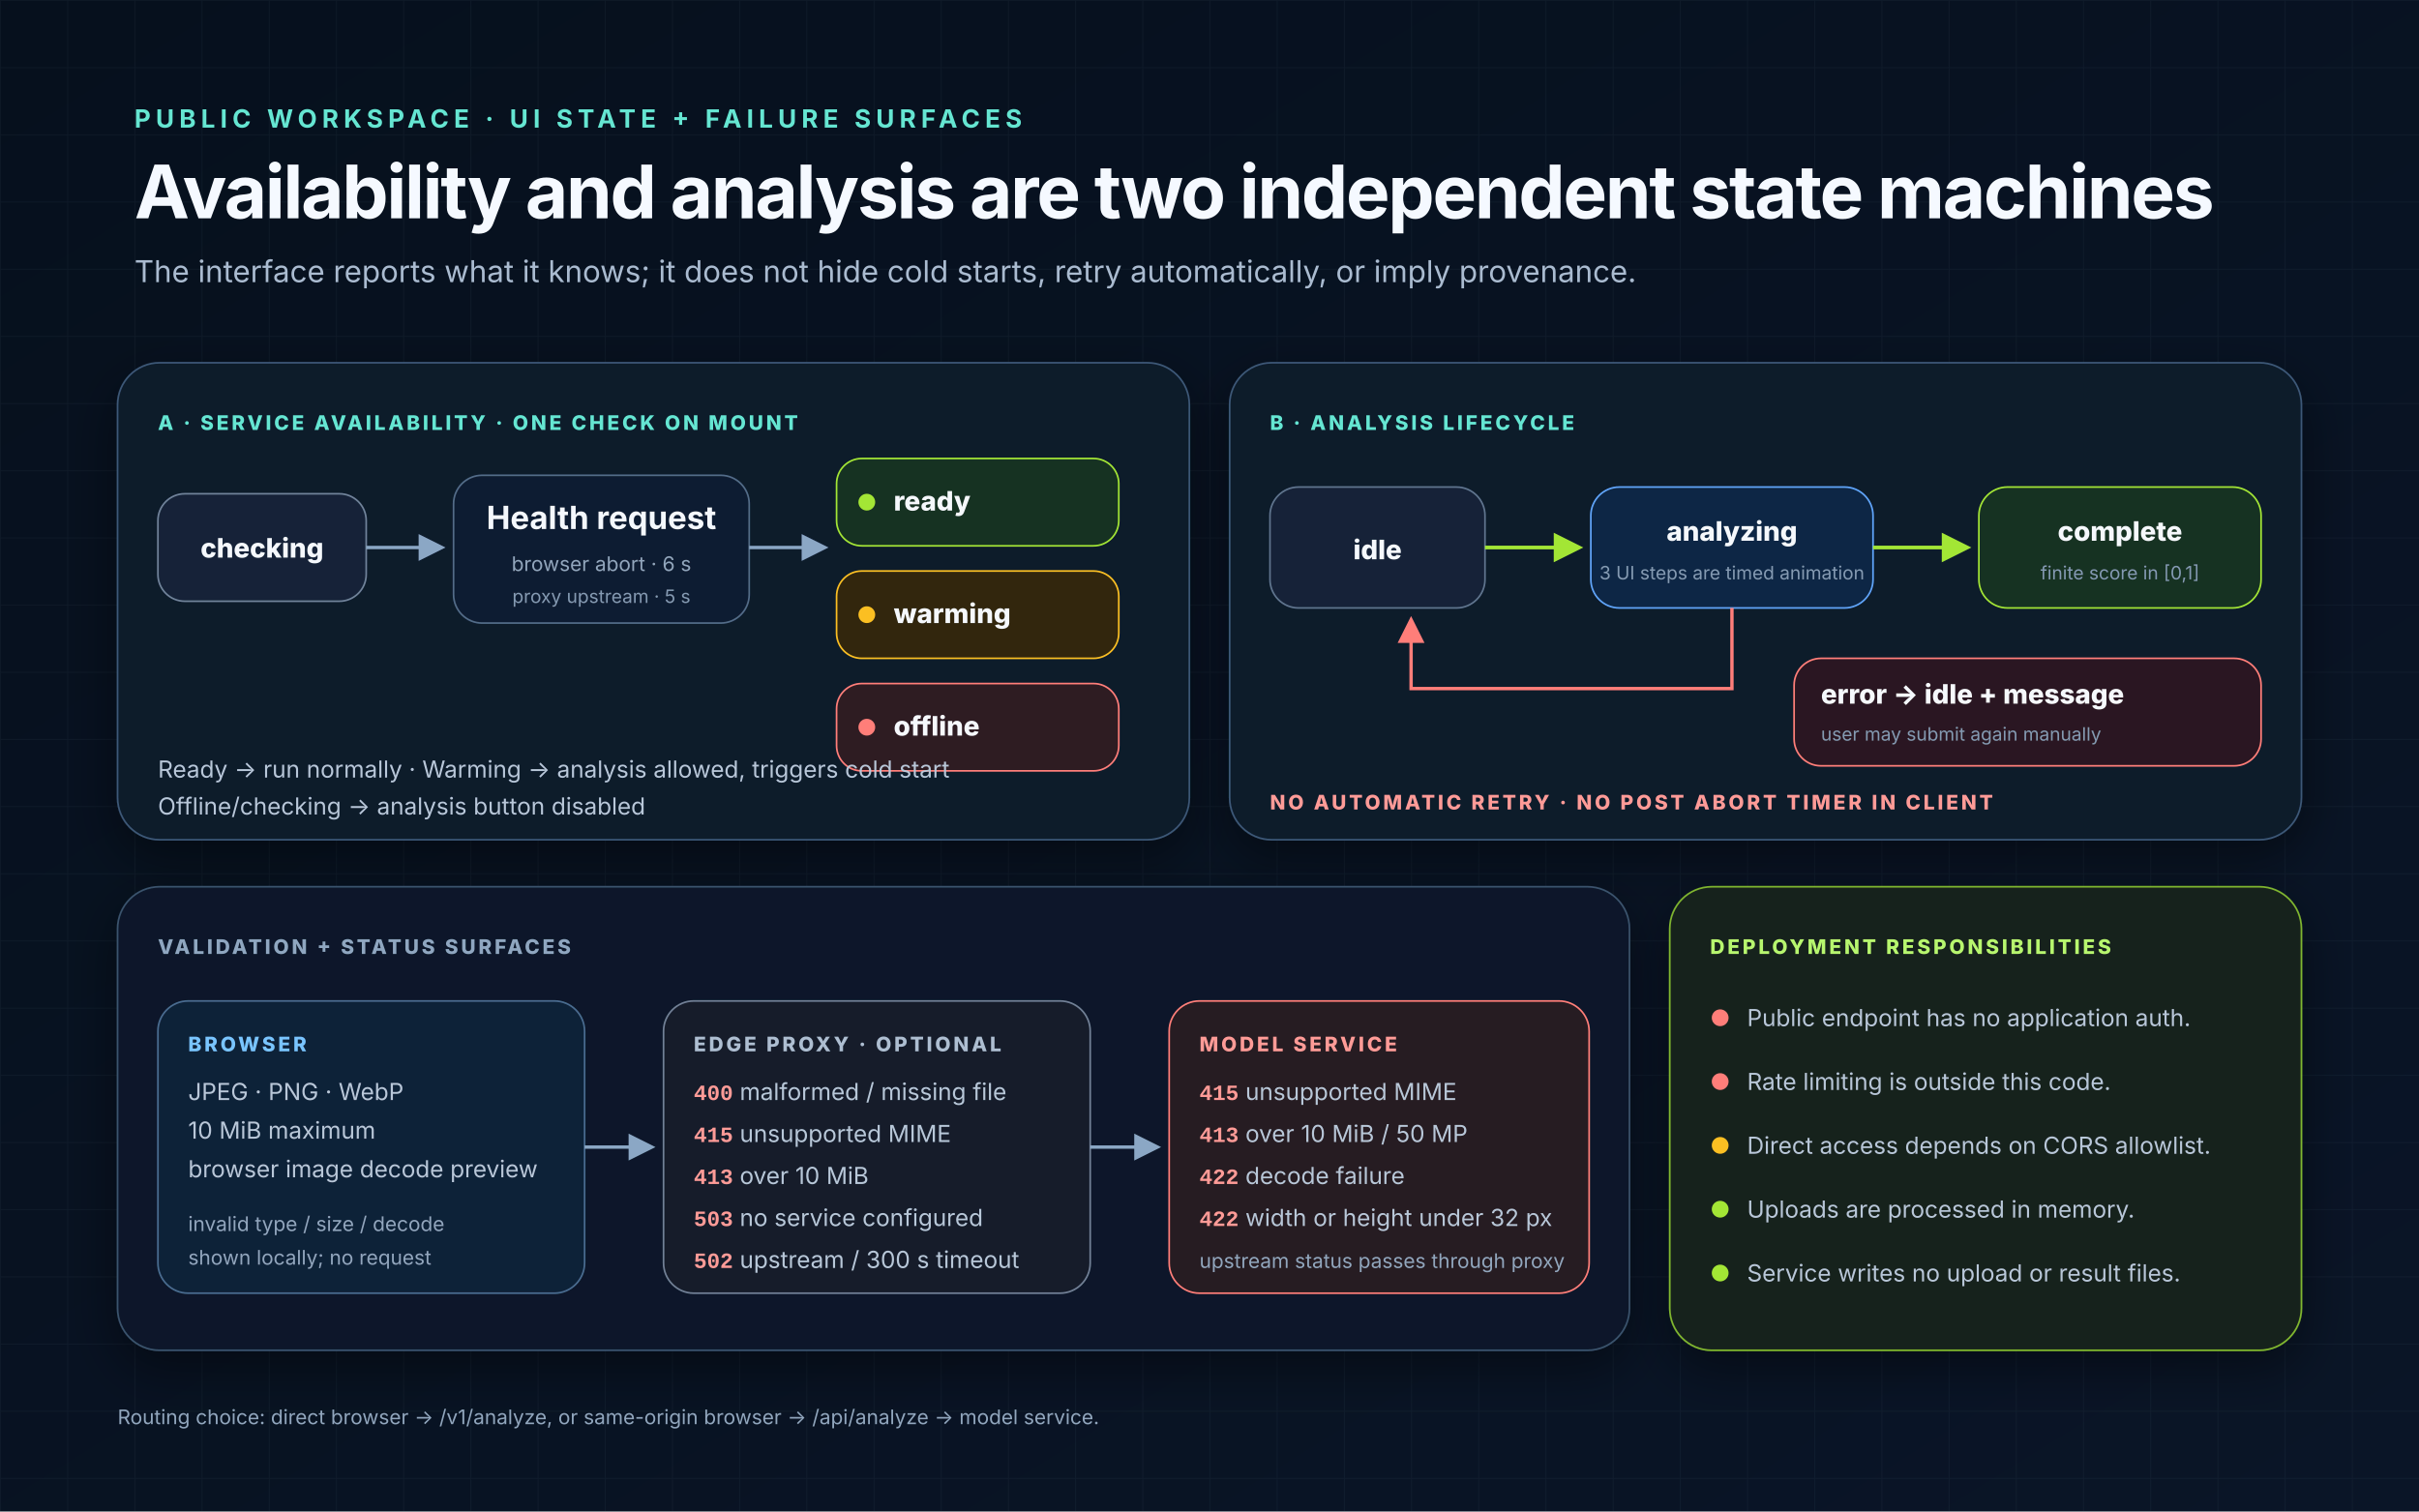
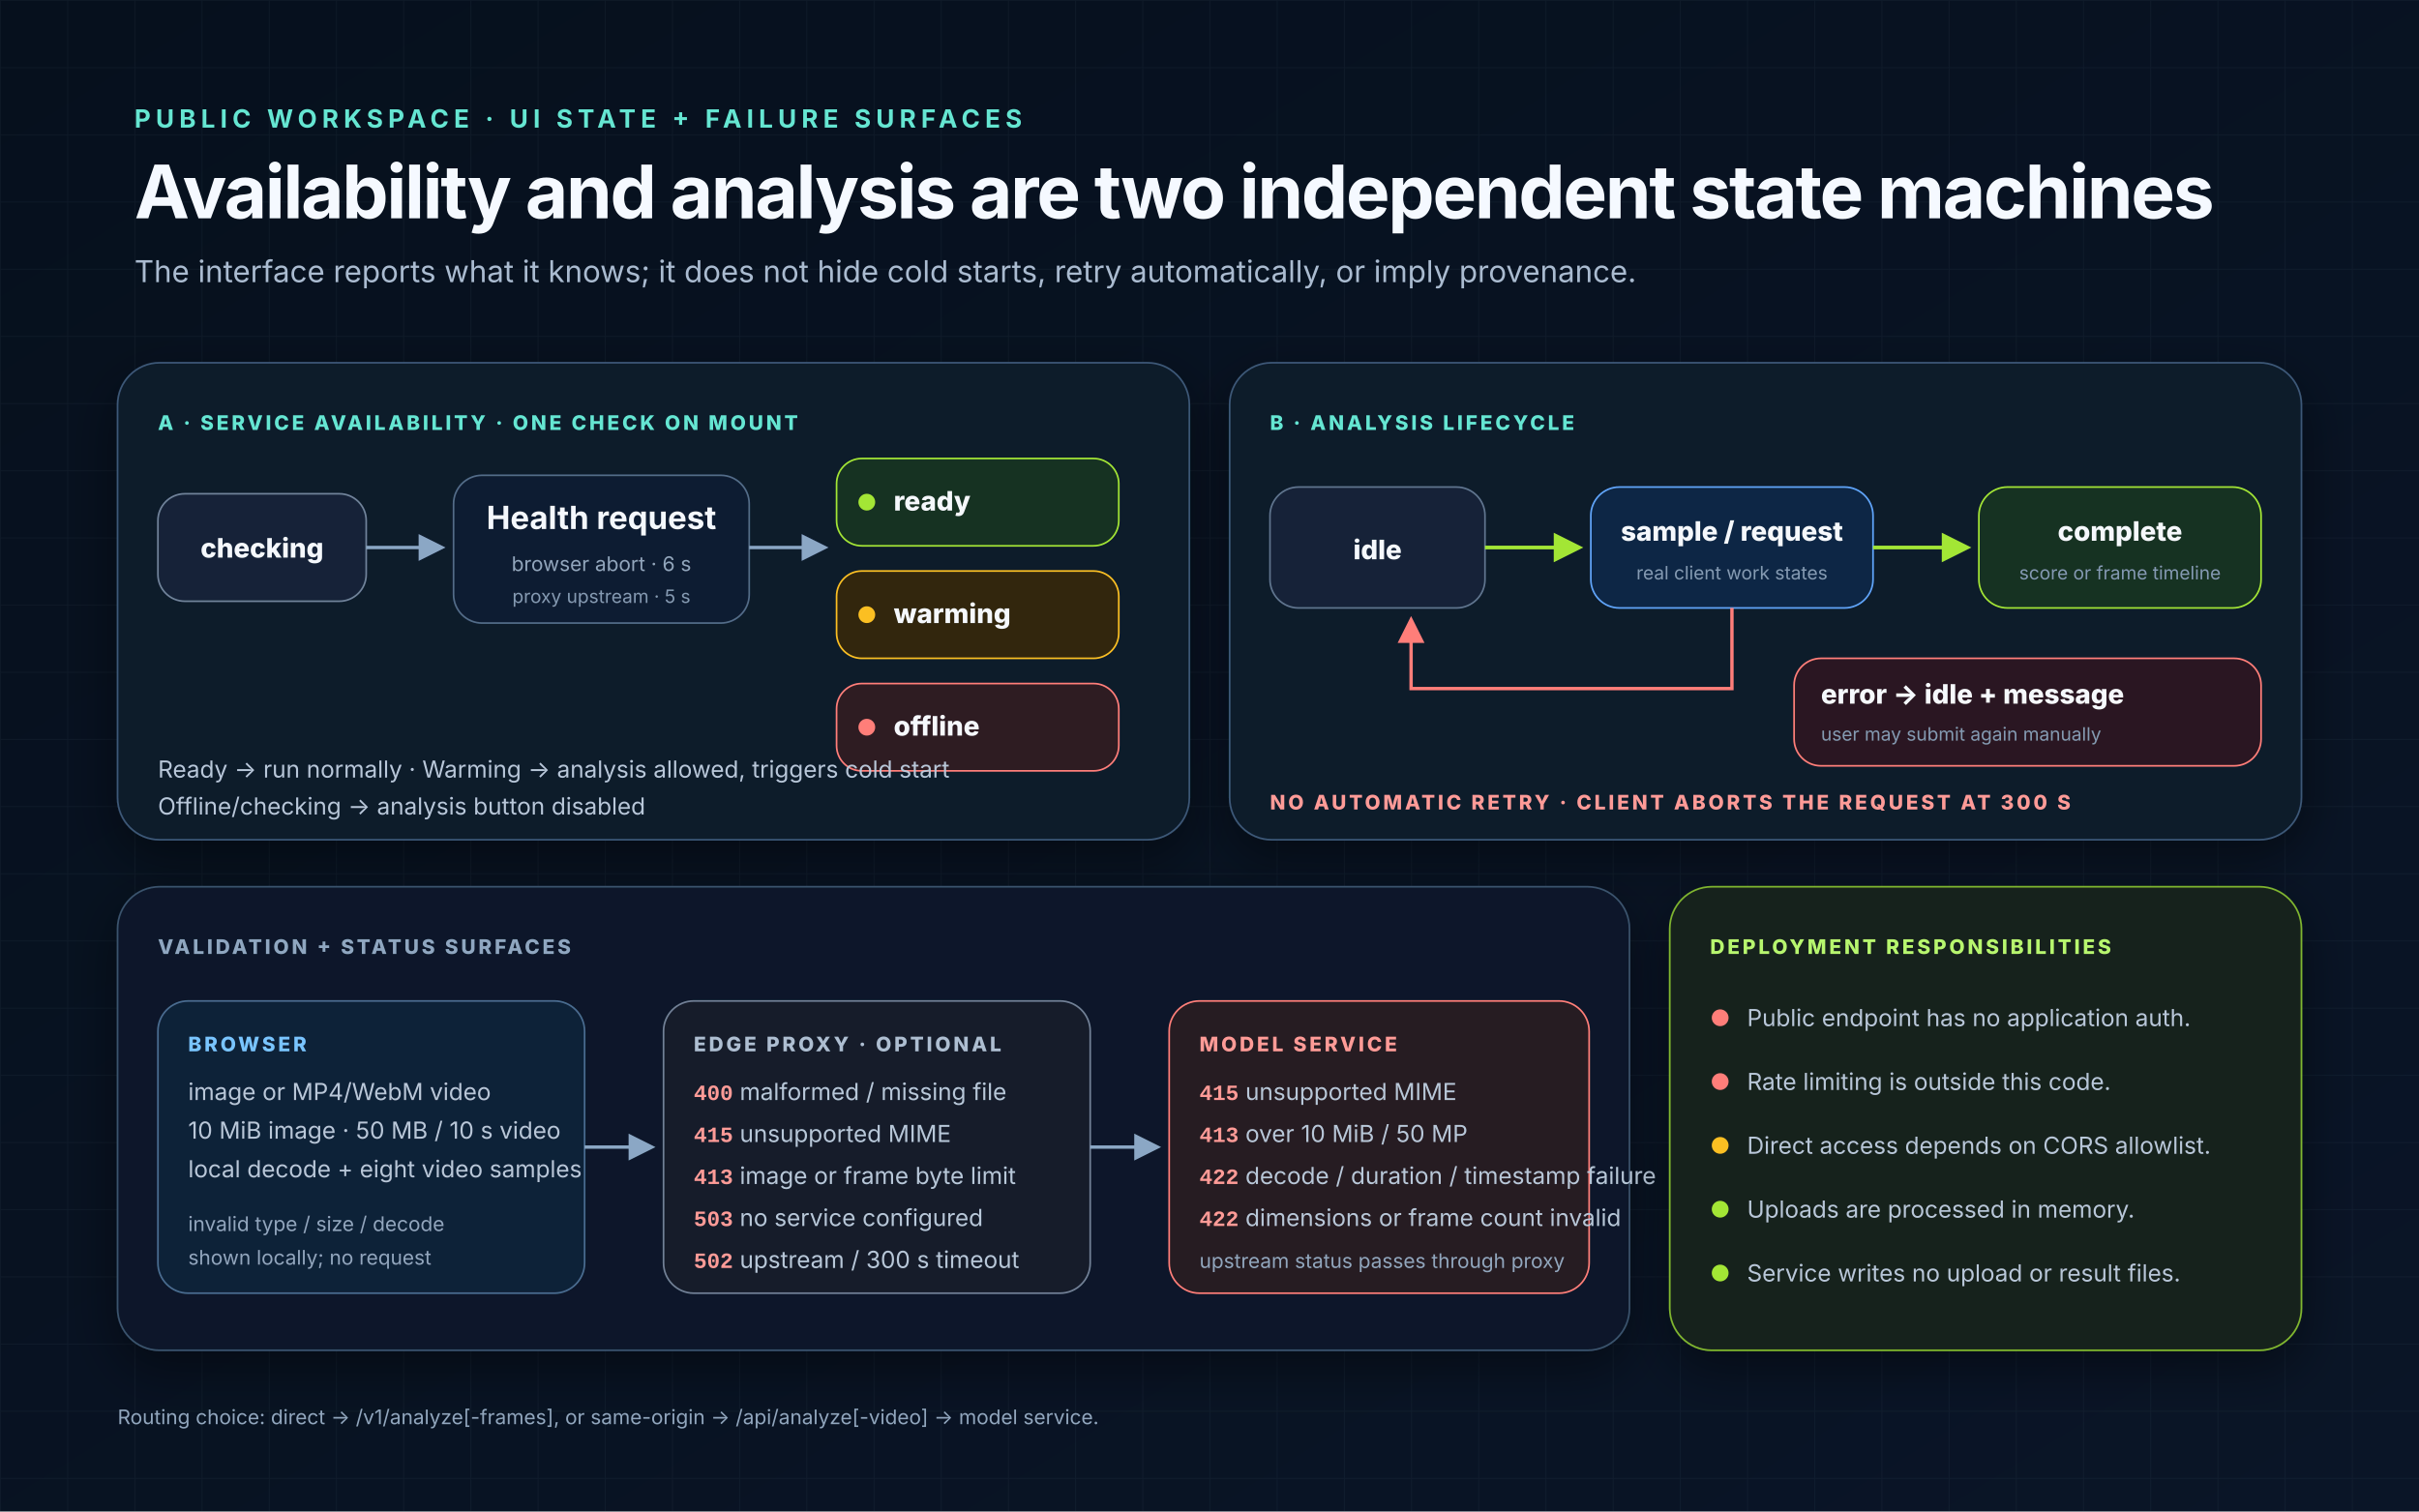
<svg xmlns="http://www.w3.org/2000/svg" width="1440" height="900" viewBox="0 0 1440 900" preserveAspectRatio="xMidYMid meet" role="img" aria-labelledby="title desc">
  <defs>
    <linearGradient id="bg" x1="0" y1="0" x2="1" y2="1">
      <stop offset="0" stop-color="#06101d" />
      <stop offset="1" stop-color="#0a1527" />
    </linearGradient>
    <pattern id="grid" width="40" height="40" patternUnits="userSpaceOnUse">
      <path d="M40 0H0V40" fill="none" stroke="#7890a9" stroke-opacity="0.07" />
    </pattern>
    <filter id="shadow" x="-20%" y="-20%" width="140%" height="140%">
      <feDropShadow dx="0" dy="11" stdDeviation="15" flood-color="#000712" flood-opacity="0.42" />
    </filter>
    <marker id="arr" viewBox="0 0 10 10" refX="8" refY="5" markerWidth="8" markerHeight="8" orient="auto">
      <path d="M0 0L10 5L0 10Z" fill="#8ba7c5" />
    </marker>
    <marker id="lime" viewBox="0 0 10 10" refX="8" refY="5" markerWidth="8" markerHeight="8" orient="auto">
      <path d="M0 0L10 5L0 10Z" fill="#a3e635" />
    </marker>
    <marker id="coral" viewBox="0 0 10 10" refX="8" refY="5" markerWidth="8" markerHeight="8" orient="auto">
      <path d="M0 0L10 5L0 10Z" fill="#ff7e79" />
    </marker>
    <style>
      .sans{font-family:Inter,ui-sans-serif,system-ui,-apple-system,BlinkMacSystemFont,"Segoe UI",sans-serif}.mono{font-family:"SFMono-Regular",Consolas,"Liberation Mono",monospace}
      .eyebrow{font-size:15px;font-weight:700;letter-spacing:3px;fill:#65e6d2}.headline{font-size:44px;font-weight:740;letter-spacing:-1.2px;fill:#f5f9ff}.subtitle{font-size:18px;fill:#aabbd0}
      .label{font-size:12px;font-weight:800;letter-spacing:1.65px}.head{font-size:19px;font-weight:730;fill:#f4f8fd}.body{font-size:14px;fill:#b8c7d8}.small{font-size:12px;fill:#91a6bd}.tiny{font-size:11px;fill:#849ab3}.state{font-size:16px;font-weight:760;fill:#f5f8fc}.code{font-size:13px;font-weight:780}
    </style>
  </defs>
  <rect width="1440" height="900" fill="url(#bg)" />
  <rect width="1440" height="900" fill="url(#grid)" />
  <g class="sans">
    <text x="80" y="76" class="eyebrow">PUBLIC WORKSPACE · UI STATE + FAILURE SURFACES</text>
    <text x="80" y="130" class="headline">Availability and analysis are two independent state machines</text>
    <text x="80" y="168" class="subtitle">The interface reports what it knows; it does not hide cold starts, retry automatically, or imply provenance.</text>
    <g transform="translate(70 216)" filter="url(#shadow)">
      <rect width="638" height="284" rx="25" fill="#0c1a2c" stroke="#3d5977" />
      <text x="24" y="40" class="label" fill="#65e6d2">A · SERVICE AVAILABILITY · ONE CHECK ON MOUNT</text>
      <g transform="translate(24 78)">
        <rect width="124" height="64" rx="16" fill="#142438" stroke="#71839a" />
        <text x="62" y="38" class="state" text-anchor="middle">checking</text>
      </g>
      <path d="M148 110H192" stroke="#8ba7c5" stroke-width="2" marker-end="url(#arr)" />
      <g transform="translate(200 67)">
        <rect width="176" height="88" rx="17" fill="#111d30" stroke="#526c88" />
        <text x="88" y="32" class="head" text-anchor="middle">Health request</text>
        <text x="88" y="57" class="small" text-anchor="middle">browser abort · 6 s</text>
        <text x="88" y="76" class="tiny" text-anchor="middle">proxy upstream · 5 s</text>
      </g>
      <path d="M376 110H420" stroke="#8ba7c5" stroke-width="2" marker-end="url(#arr)" />
      <g transform="translate(428 57)">
        <rect width="168" height="52" rx="15" fill="#183022" stroke="#a3e635" />
        <circle cx="18" cy="26" r="5" fill="#a3e635" />
        <text x="34" y="31" class="state">ready</text>
        <rect y="67" width="168" height="52" rx="15" fill="#302710" stroke="#fbbf24" />
        <circle cx="18" cy="93" r="5" fill="#fbbf24" />
        <text x="34" y="98" class="state">warming</text>
        <rect y="134" width="168" height="52" rx="15" fill="#2d1a22" stroke="#ff7e79" />
        <circle cx="18" cy="160" r="5" fill="#ff7e79" />
        <text x="34" y="165" class="state">offline</text>
      </g>
      <text x="24" y="247" class="body">Ready → run normally · Warming → analysis allowed, triggers cold start</text>
      <text x="24" y="269" class="body">Offline/checking → analysis button disabled</text>
    </g>
    <g transform="translate(732 216)" filter="url(#shadow)">
      <rect width="638" height="284" rx="25" fill="#0c1a2c" stroke="#3d5977" />
      <text x="24" y="40" class="label" fill="#65e6d2">B · ANALYSIS LIFECYCLE</text>
      <g transform="translate(24 74)">
        <rect width="128" height="72" rx="17" fill="#152337" stroke="#60758e" />
        <text x="64" y="43" class="state" text-anchor="middle">idle</text>
      </g>
      <path d="M152 110H207" stroke="#a3e635" stroke-width="2.2" marker-end="url(#lime)" />
      <g transform="translate(215 74)">
        <rect width="168" height="72" rx="17" fill="#102844" stroke="#60a5fa" />
-         <text x="84" y="32" class="state" text-anchor="middle">analyzing</text>
-         <text x="84" y="55" class="tiny" text-anchor="middle">3 UI steps are timed animation</text>
+         <text x="84" y="32" class="state" text-anchor="middle">sample / request</text>
+         <text x="84" y="55" class="tiny" text-anchor="middle">real client work states</text>
      </g>
      <path d="M383 110H438" stroke="#a3e635" stroke-width="2.2" marker-end="url(#lime)" />
      <g transform="translate(446 74)">
        <rect width="168" height="72" rx="17" fill="#183022" stroke="#a3e635" />
        <text x="84" y="32" class="state" text-anchor="middle">complete</text>
-         <text x="84" y="55" class="tiny" text-anchor="middle">finite score in [0,1]</text>
+         <text x="84" y="55" class="tiny" text-anchor="middle">score or frame timeline</text>
      </g>
      <path d="M299 146V194H108V154" fill="none" stroke="#ff7e79" stroke-width="2" marker-end="url(#coral)" />
      <g transform="translate(336 176)">
        <rect width="278" height="64" rx="16" fill="#2c1921" stroke="#ff7e79" />
        <text x="16" y="27" class="state">error → idle + message</text>
        <text x="16" y="49" class="tiny">user may submit again manually</text>
      </g>
-       <text x="24" y="266" class="label" fill="#ff9b97">NO AUTOMATIC RETRY · NO POST ABORT TIMER IN CLIENT</text>
+       <text x="24" y="266" class="label" fill="#ff9b97">NO AUTOMATIC RETRY · CLIENT ABORTS THE REQUEST AT 300 S</text>
    </g>
    <g transform="translate(70 528)" filter="url(#shadow)">
      <rect width="900" height="276" rx="25" fill="#0b1829" stroke="#3b536d" />
      <text x="24" y="40" class="label" fill="#8fa6c0">VALIDATION + STATUS SURFACES</text>
      <g transform="translate(24 68)">
        <rect width="254" height="174" rx="18" fill="#102138" stroke="#4a6c90" />
        <text x="18" y="30" class="label" fill="#79c5ff">BROWSER</text>
-         <text x="18" y="59" class="body">JPEG · PNG · WebP</text>
-         <text x="18" y="82" class="body">10 MiB maximum</text>
-         <text x="18" y="105" class="body">browser image decode preview</text>
+         <text x="18" y="59" class="body">image or MP4/WebM video</text>
+         <text x="18" y="82" class="body">10 MiB image · 50 MB / 10 s video</text>
+         <text x="18" y="105" class="body">local decode + eight video samples</text>
        <text x="18" y="137" class="small">invalid type / size / decode</text>
        <text x="18" y="157" class="small">shown locally; no request</text>
      </g>
      <path d="M278 155H317" stroke="#8ba7c5" stroke-width="2" marker-end="url(#arr)" />
      <g transform="translate(325 68)">
        <rect width="254" height="174" rx="18" fill="#151d2c" stroke="#728096" />
        <text x="18" y="30" class="label" fill="#aebed1">EDGE PROXY · OPTIONAL</text>
        <text x="18" y="59" class="body">
          <tspan class="mono code" fill="#ff9b97">400</tspan> malformed / missing file</text>
        <text x="18" y="84" class="body">
          <tspan class="mono code" fill="#ff9b97">415</tspan> unsupported MIME</text>
        <text x="18" y="109" class="body">
-           <tspan class="mono code" fill="#ff9b97">413</tspan> over 10 MiB</text>
+           <tspan class="mono code" fill="#ff9b97">413</tspan> image or frame byte limit</text>
        <text x="18" y="134" class="body">
          <tspan class="mono code" fill="#ff9b97">503</tspan> no service configured</text>
        <text x="18" y="159" class="body">
          <tspan class="mono code" fill="#ff9b97">502</tspan> upstream / 300 s timeout</text>
      </g>
      <path d="M579 155H618" stroke="#8ba7c5" stroke-width="2" marker-end="url(#arr)" />
      <g transform="translate(626 68)">
        <rect width="250" height="174" rx="18" fill="#251a20" stroke="#ff7e79" />
        <text x="18" y="30" class="label" fill="#ff9b97">MODEL SERVICE</text>
        <text x="18" y="59" class="body">
          <tspan class="mono code" fill="#ff9b97">415</tspan> unsupported MIME</text>
        <text x="18" y="84" class="body">
          <tspan class="mono code" fill="#ff9b97">413</tspan> over 10 MiB / 50 MP</text>
        <text x="18" y="109" class="body">
-           <tspan class="mono code" fill="#ff9b97">422</tspan> decode failure</text>
+           <tspan class="mono code" fill="#ff9b97">422</tspan> decode / duration / timestamp failure</text>
        <text x="18" y="134" class="body">
-           <tspan class="mono code" fill="#ff9b97">422</tspan> width or height under 32 px</text>
+           <tspan class="mono code" fill="#ff9b97">422</tspan> dimensions or frame count invalid</text>
        <text x="18" y="159" class="small">upstream status passes through proxy</text>
      </g>
    </g>
    <g transform="translate(994 528)" filter="url(#shadow)">
      <rect width="376" height="276" rx="25" fill="#17201d" stroke="#a3e635" stroke-opacity=".75" />
      <text x="24" y="40" class="label" fill="#b7f66e">DEPLOYMENT RESPONSIBILITIES</text>
      <circle cx="30" cy="78" r="5" fill="#ff7e79" />
      <text x="46" y="83" class="body">Public endpoint has no application auth.</text>
      <circle cx="30" cy="116" r="5" fill="#ff7e79" />
      <text x="46" y="121" class="body">Rate limiting is outside this code.</text>
      <circle cx="30" cy="154" r="5" fill="#fbbf24" />
      <text x="46" y="159" class="body">Direct access depends on CORS allowlist.</text>
      <circle cx="30" cy="192" r="5" fill="#a3e635" />
      <text x="46" y="197" class="body">Uploads are processed in memory.</text>
      <circle cx="30" cy="230" r="5" fill="#a3e635" />
      <text x="46" y="235" class="body">Service writes no upload or result files.</text>
    </g>
-     <text x="70" y="848" class="small">Routing choice: direct browser → /v1/analyze, or same-origin browser → /api/analyze → model service.</text>
+     <text x="70" y="848" class="small">Routing choice: direct → /v1/analyze[-frames], or same-origin → /api/analyze[-video] → model service.</text>
  </g>
</svg>
